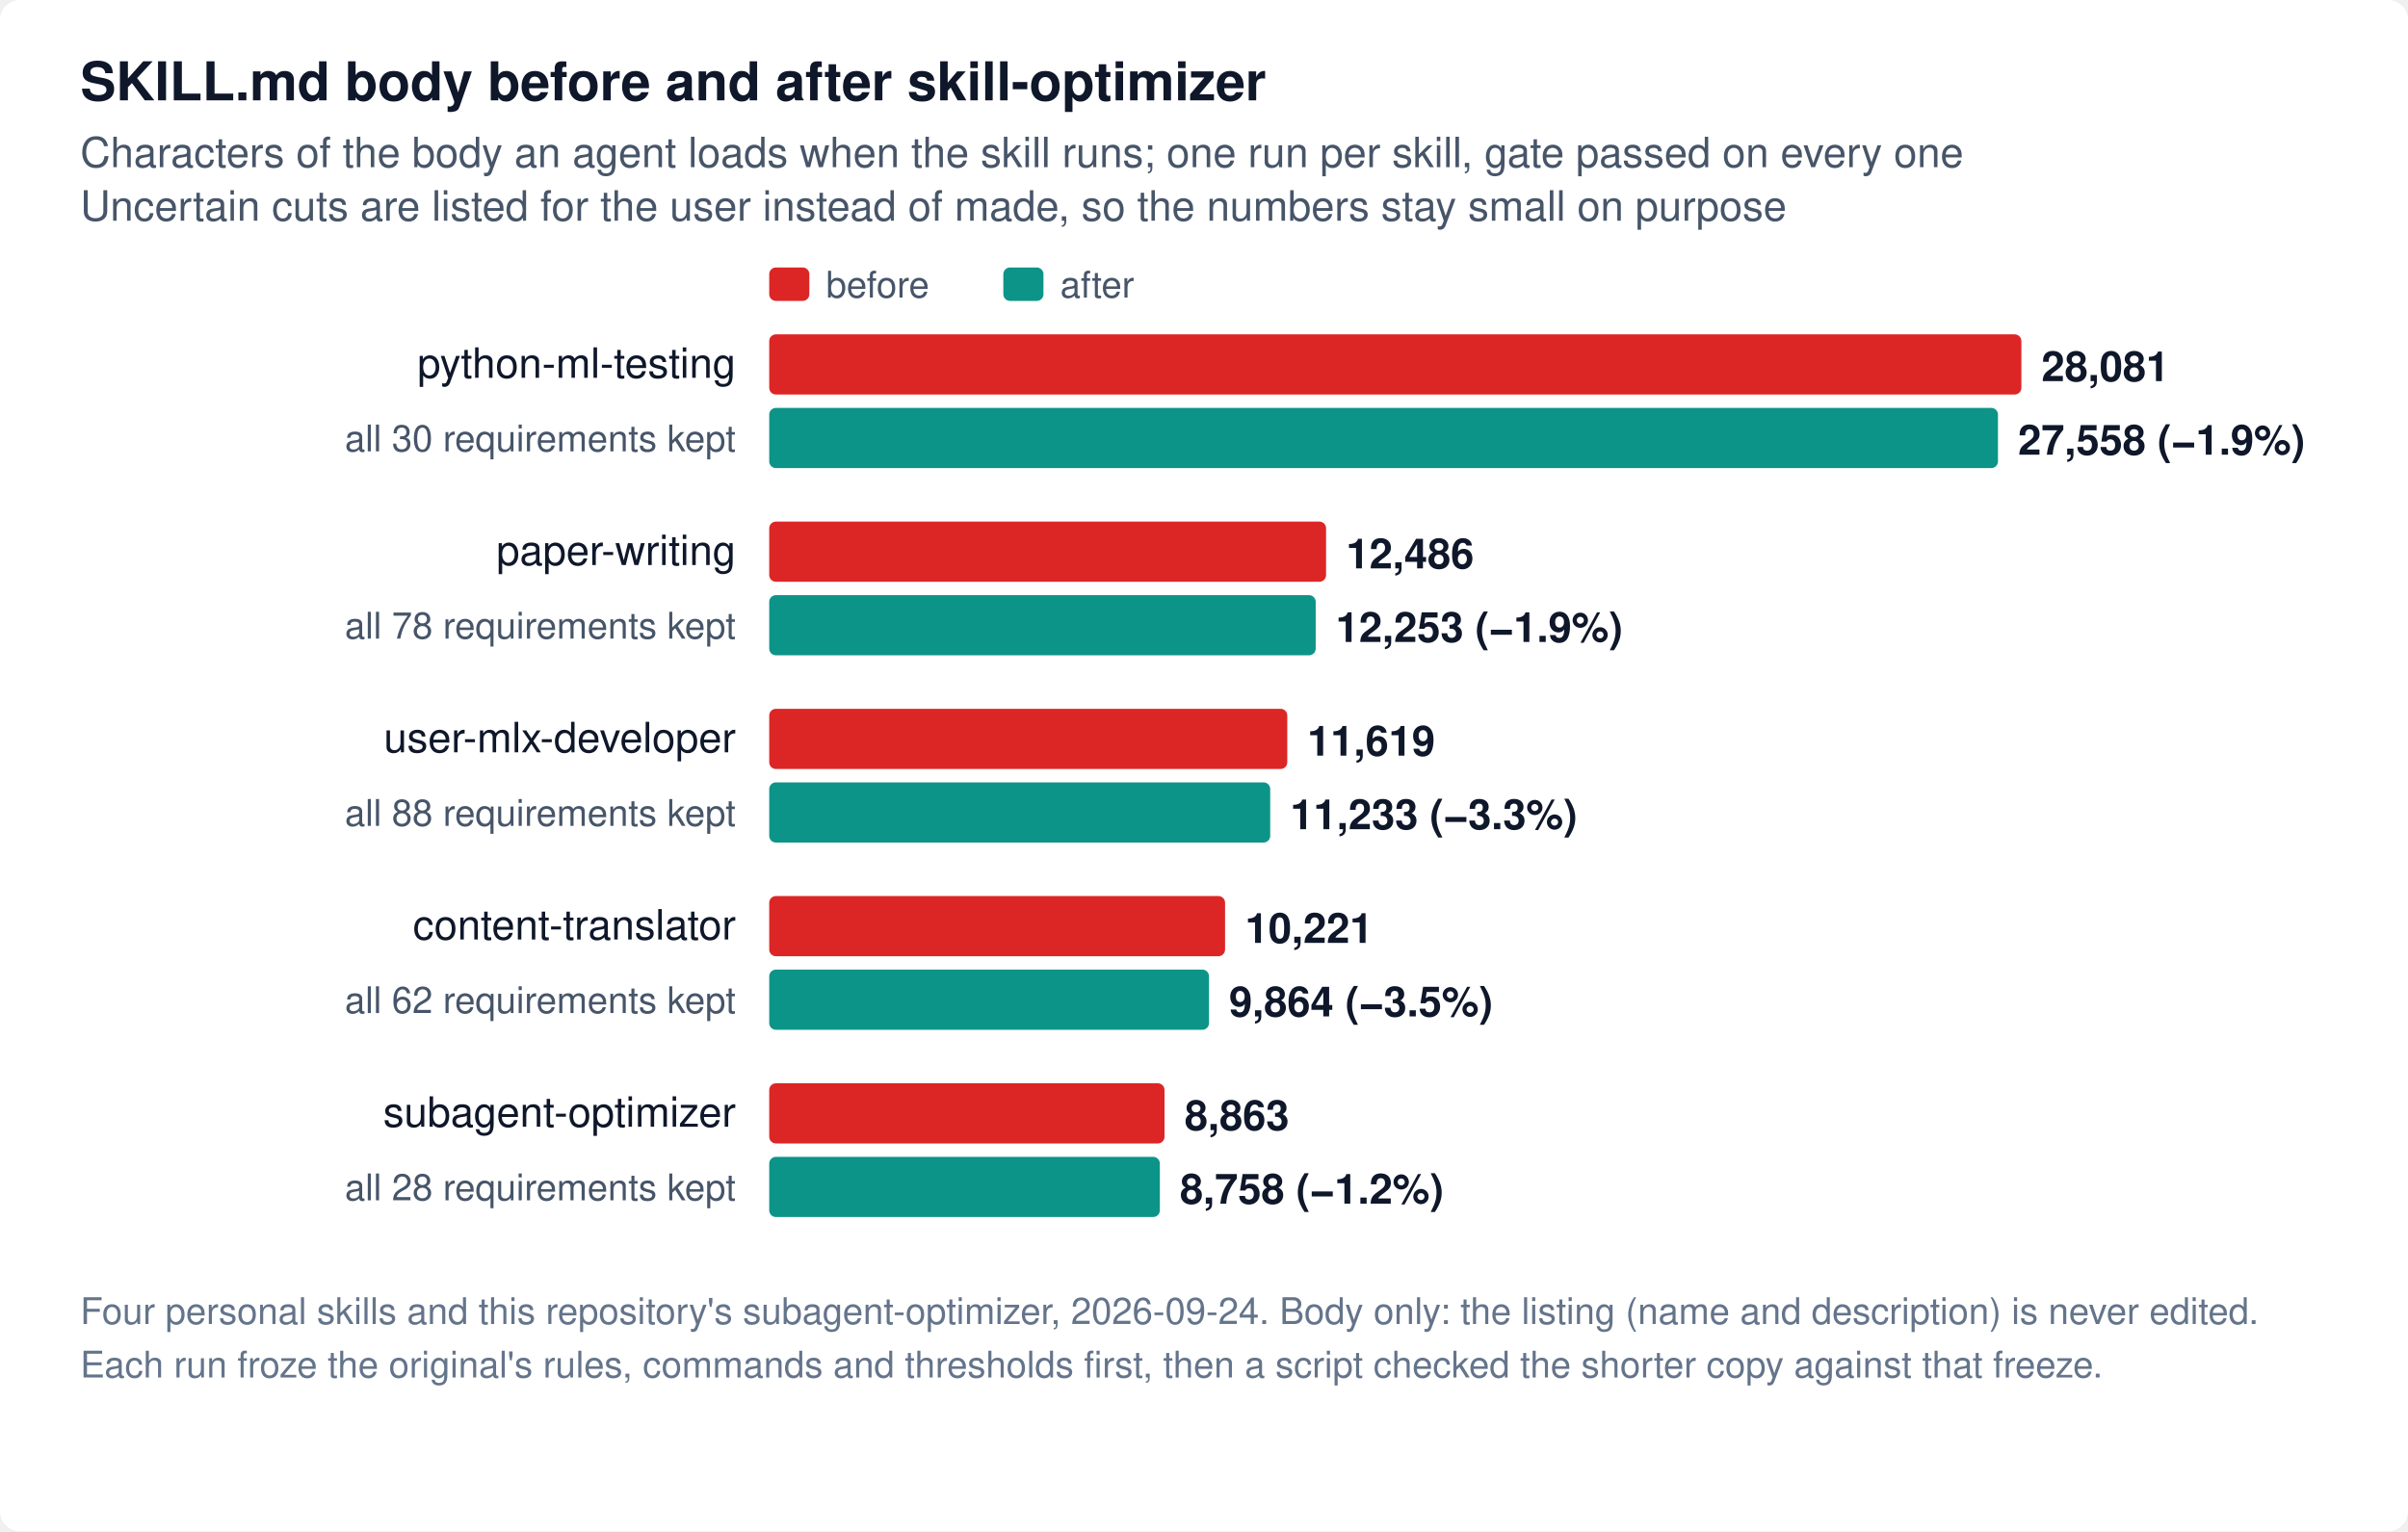
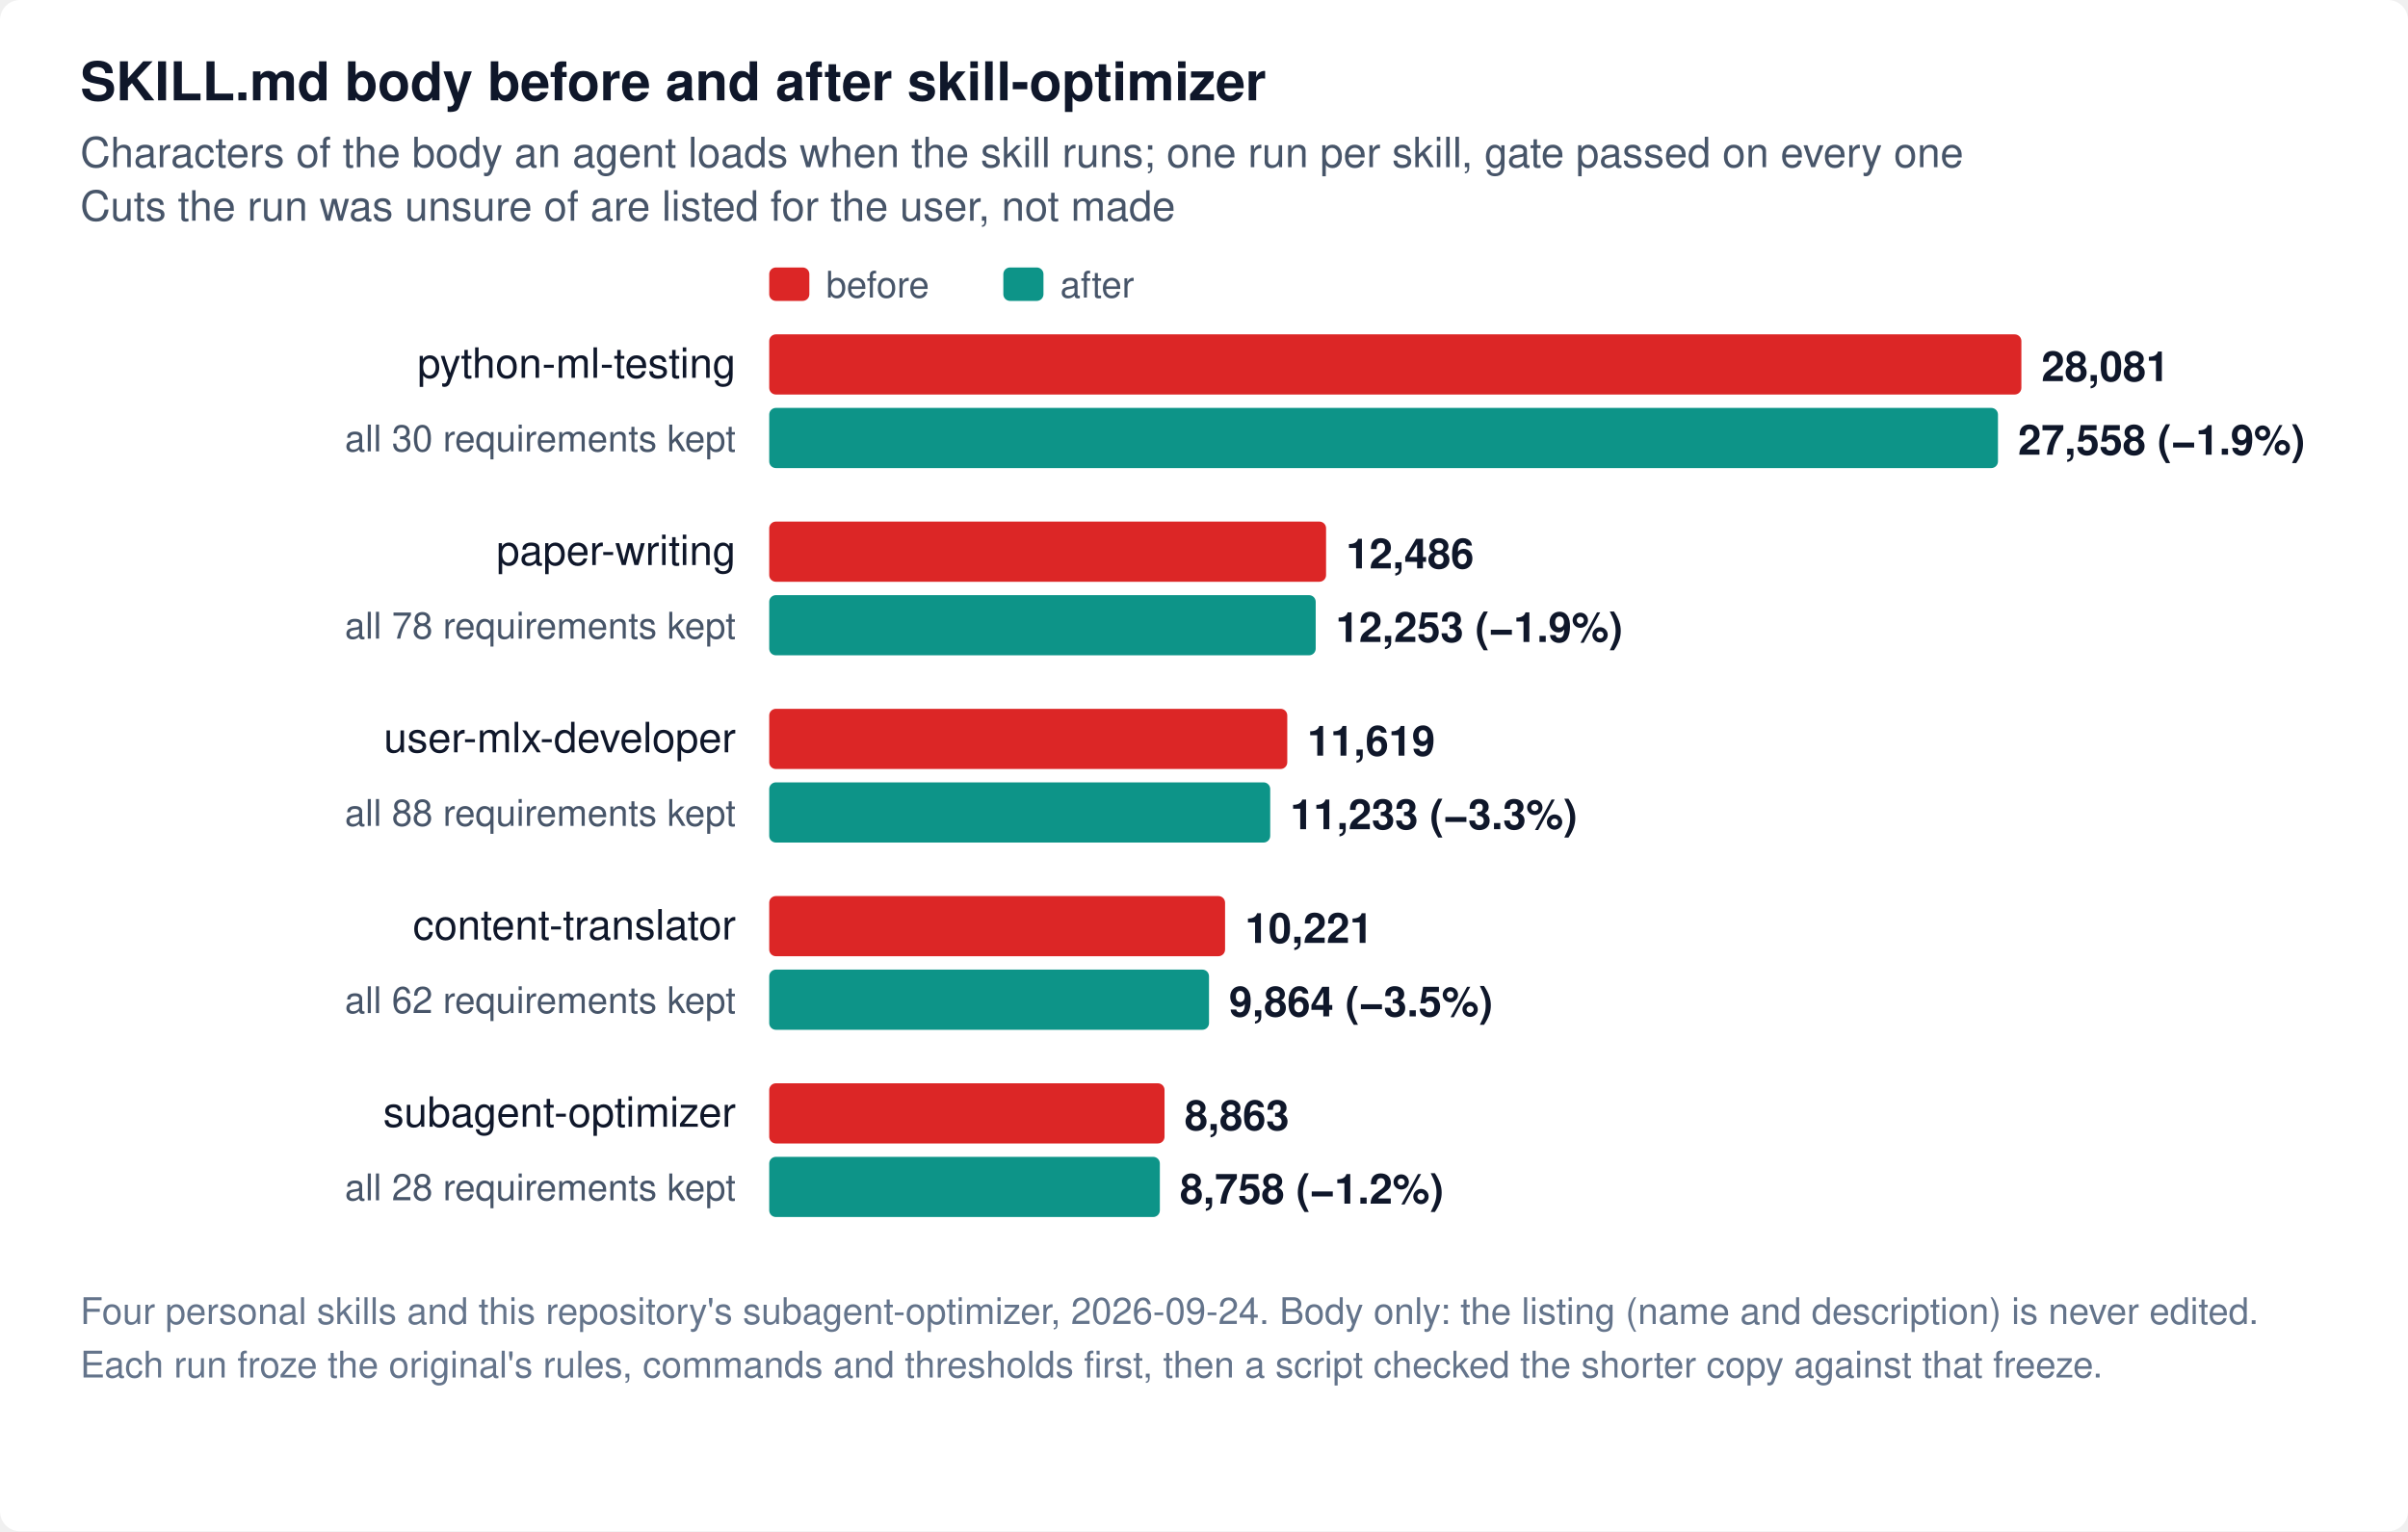
<svg xmlns="http://www.w3.org/2000/svg" viewBox="0 0 720 458" width="720" height="458" role="img" aria-label="SKILL.md body size before and after skill-optimizer. python-ml-testing: 28,081 to 27,558 characters (−1.9%); paper-writing: 12,486 to 12,253 characters (−1.9%); user-mlx-developer: 11,619 to 11,233 characters (−3.3%); content-translator: 10,221 to 9,864 characters (−3.5%); subagent-optimizer: 8,863 to 8,758 characters (−1.2%). Every run passed the gate with no requirement lost.">
  <rect x="0" y="0" width="720" height="458" fill="#ffffff" rx="6" />
  <style>
    .t  { font: 600 16px -apple-system, BlinkMacSystemFont, "Segoe UI", Helvetica, Arial, sans-serif; fill: #0f172a; }
    .s  { font: 400 12.5px -apple-system, BlinkMacSystemFont, "Segoe UI", Helvetica, Arial, sans-serif; fill: #475569; }
    .l  { font: 500 12.5px -apple-system, BlinkMacSystemFont, "Segoe UI", Helvetica, Arial, sans-serif; fill: #0f172a; }
    .v  { font: 600 12.5px -apple-system, BlinkMacSystemFont, "Segoe UI", Helvetica, Arial, sans-serif; fill: #0f172a; }
    .n  { font: 400 11px -apple-system, BlinkMacSystemFont, "Segoe UI", Helvetica, Arial, sans-serif; fill: #475569; }
    .cap{ font: 400 11px -apple-system, BlinkMacSystemFont, "Segoe UI", Helvetica, Arial, sans-serif; fill: #64748b; }
  </style>
  <text class="t" x="24" y="30">SKILL.md body before and after skill-optimizer</text>
  <text class="s" x="24" y="50">Characters of the body an agent loads when the skill runs; one run per skill, gate passed on every one</text>
-   <text class="s" x="24" y="66">Uncertain cuts are listed for the user instead of made, so the numbers stay small on purpose</text>
+   <text class="s" x="24" y="66">Cuts the run was unsure of are listed for the user, not made</text>
  <rect x="230" y="80" width="12" height="10" fill="#dc2626" rx="2" />
  <text class="n" x="247" y="89">before</text>
  <rect x="300" y="80" width="12" height="10" fill="#0d9488" rx="2" />
  <text class="n" x="317" y="89">after</text>
  <text class="l" x="220" y="113" text-anchor="end">python-ml-testing</text>
  <text class="n" x="220" y="135" text-anchor="end">all 30 requirements kept</text>
  <rect x="230" y="100" width="374.4" height="18" fill="#dc2626" rx="2" />
  <text class="v" x="610.4" y="114">28,081</text>
  <rect x="230" y="122" width="367.4" height="18" fill="#0d9488" rx="2" />
  <text class="v" x="603.4" y="136">27,558  (−1.9%)</text>
  <text class="l" x="220" y="169" text-anchor="end">paper-writing</text>
  <text class="n" x="220" y="191" text-anchor="end">all 78 requirements kept</text>
  <rect x="230" y="156" width="166.5" height="18" fill="#dc2626" rx="2" />
  <text class="v" x="402.5" y="170">12,486</text>
  <rect x="230" y="178" width="163.4" height="18" fill="#0d9488" rx="2" />
  <text class="v" x="399.4" y="192">12,253  (−1.9%)</text>
  <text class="l" x="220" y="225" text-anchor="end">user-mlx-developer</text>
  <text class="n" x="220" y="247" text-anchor="end">all 88 requirements kept</text>
  <rect x="230" y="212" width="154.9" height="18" fill="#dc2626" rx="2" />
  <text class="v" x="390.9" y="226">11,619</text>
  <rect x="230" y="234" width="149.8" height="18" fill="#0d9488" rx="2" />
  <text class="v" x="385.8" y="248">11,233  (−3.3%)</text>
  <text class="l" x="220" y="281" text-anchor="end">content-translator</text>
  <text class="n" x="220" y="303" text-anchor="end">all 62 requirements kept</text>
  <rect x="230" y="268" width="136.3" height="18" fill="#dc2626" rx="2" />
  <text class="v" x="372.3" y="282">10,221</text>
  <rect x="230" y="290" width="131.5" height="18" fill="#0d9488" rx="2" />
  <text class="v" x="367.5" y="304">9,864  (−3.5%)</text>
  <text class="l" x="220" y="337" text-anchor="end">subagent-optimizer</text>
  <text class="n" x="220" y="359" text-anchor="end">all 28 requirements kept</text>
  <rect x="230" y="324" width="118.2" height="18" fill="#dc2626" rx="2" />
  <text class="v" x="354.2" y="338">8,863</text>
  <rect x="230" y="346" width="116.8" height="18" fill="#0d9488" rx="2" />
  <text class="v" x="352.8" y="360">8,758  (−1.2%)</text>
  <text class="cap" x="24" y="396">Four personal skills and this repository's subagent-optimizer, 2026-09-24. Body only: the listing (name and description) is never edited.</text>
  <text class="cap" x="24" y="412">Each run froze the original's rules, commands and thresholds first, then a script checked the shorter copy against that freeze.</text>
</svg>
